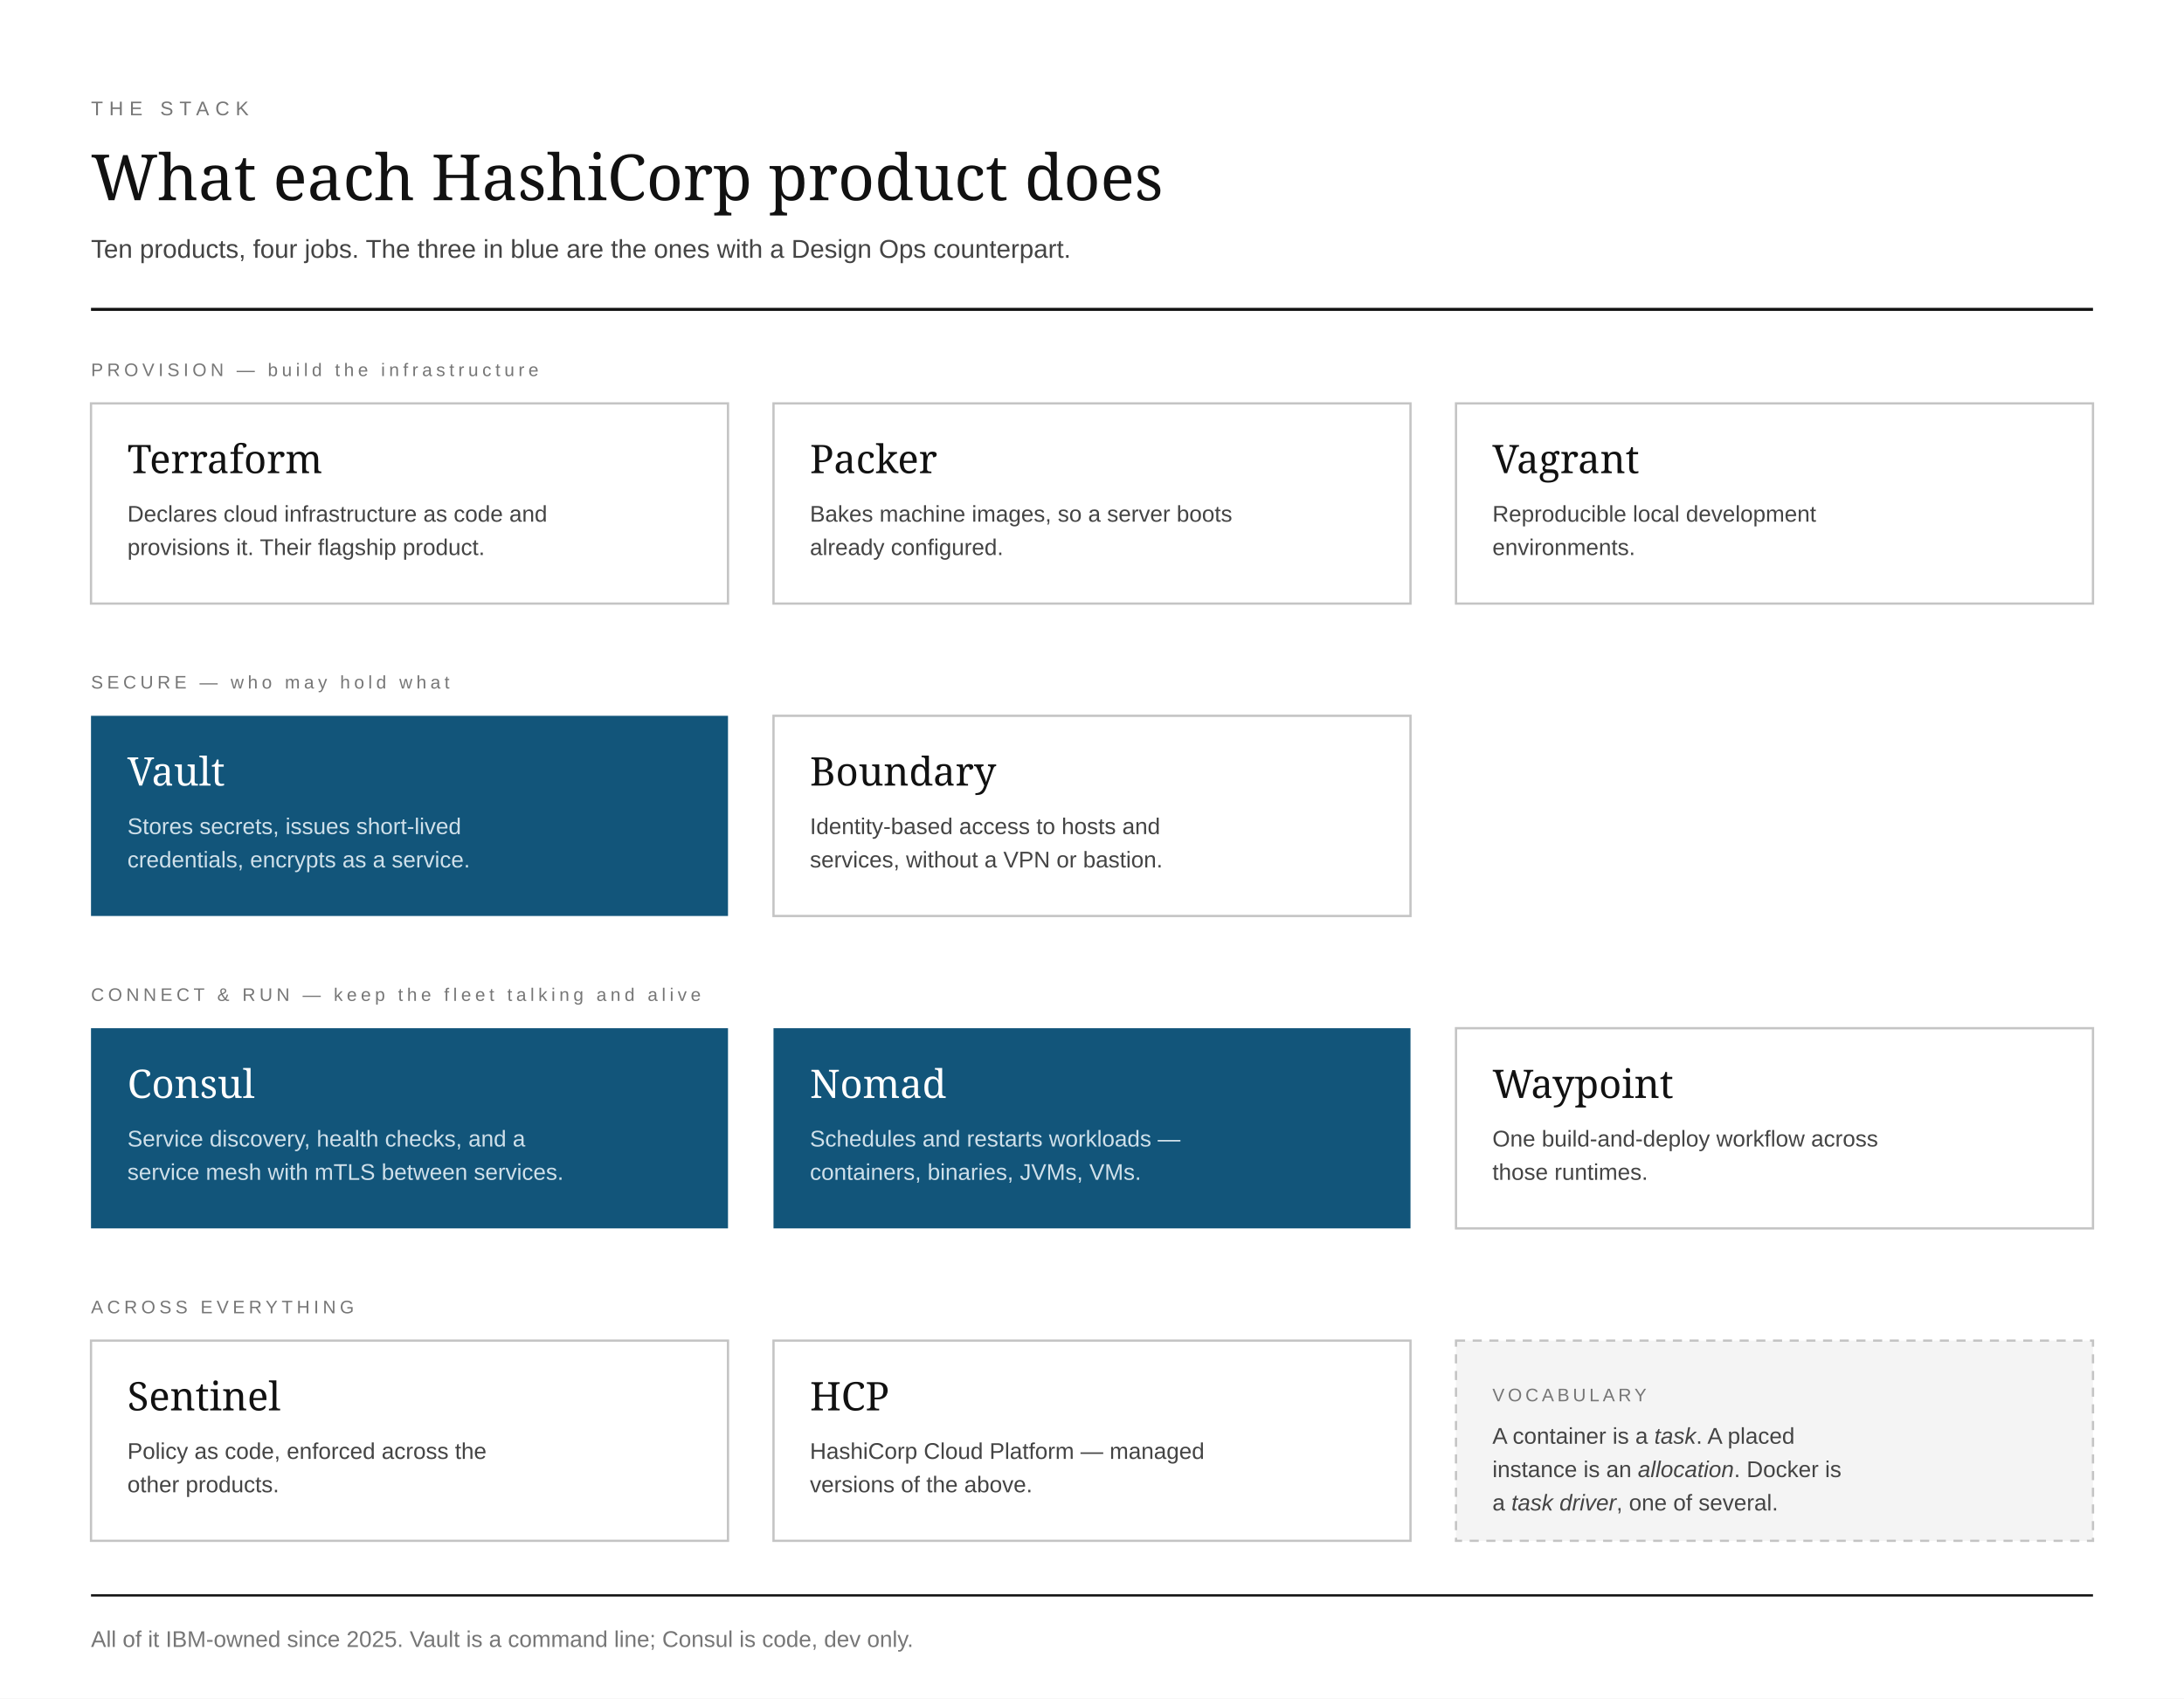
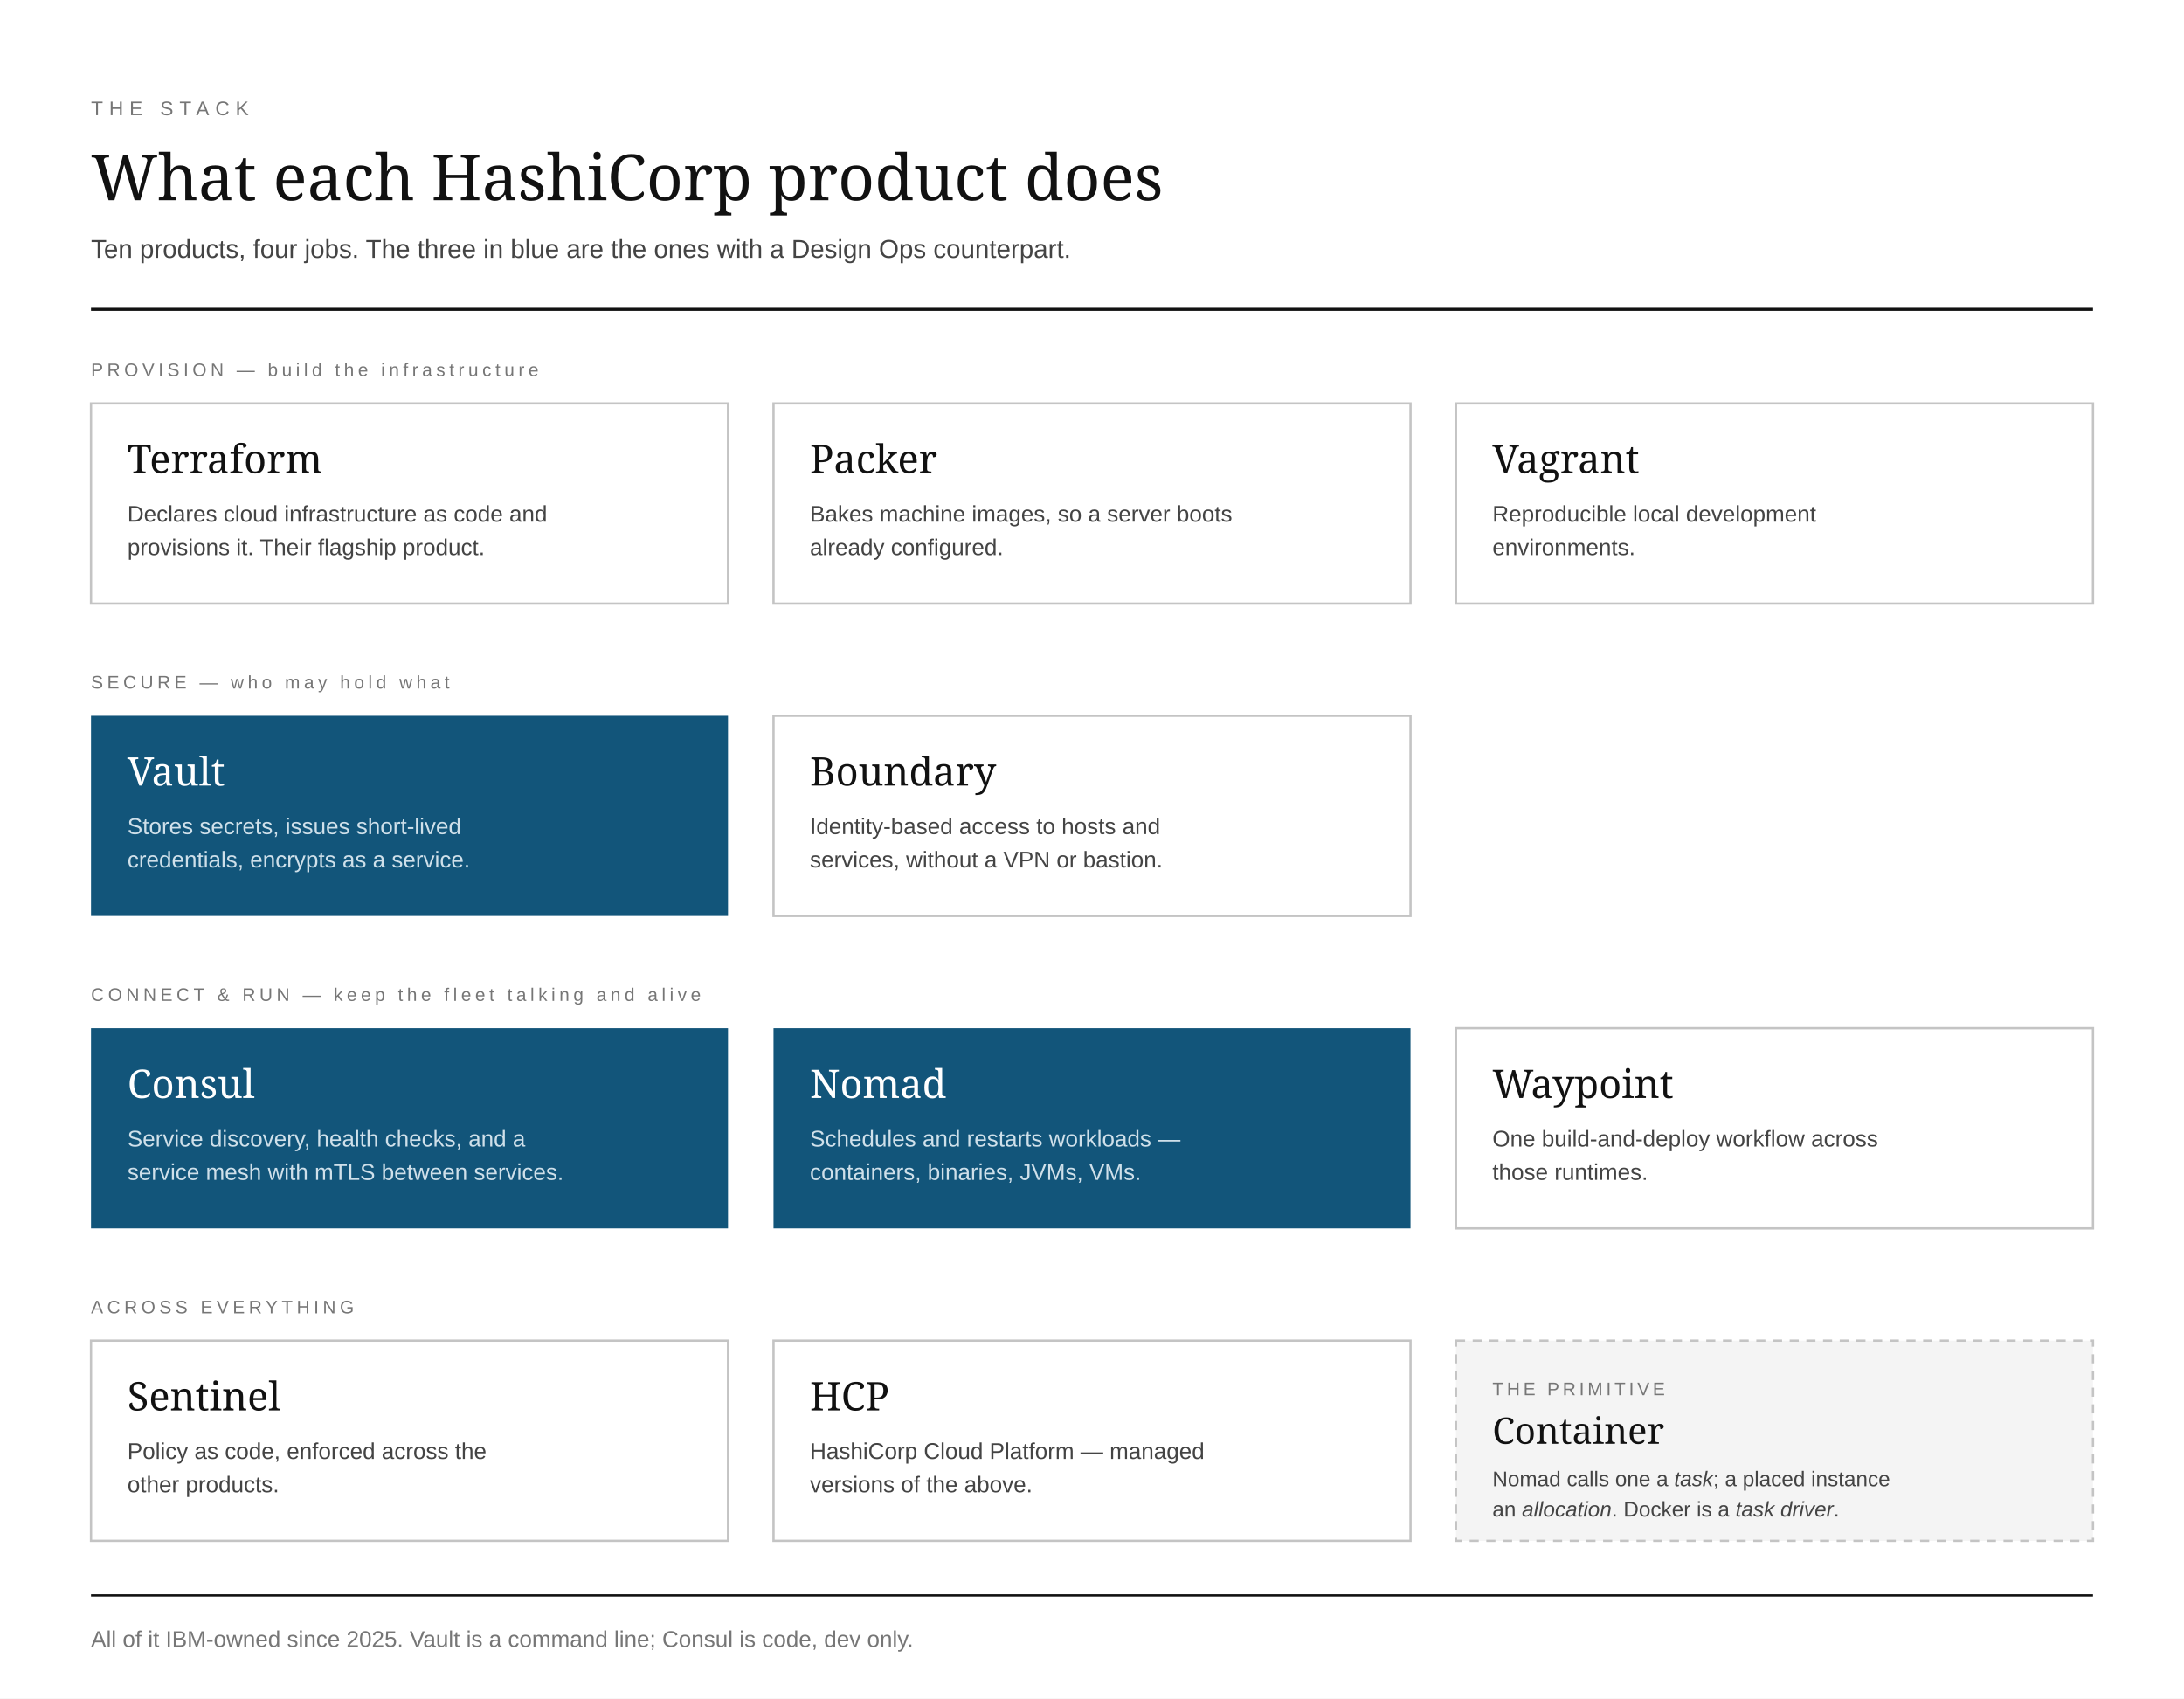
<svg xmlns="http://www.w3.org/2000/svg" width="1440" height="1120" viewBox="0 0 1440 1120" aria-label="The HashiCorp stack: each product in a box with what it does underneath, grouped by job">
  <rect id="canvas" width="1440" height="1120" fill="#ffffff" />
  <g id="header">
    <text x="60" y="76" font-family="Arial, sans-serif" font-size="13" fill="#767676" letter-spacing="4">THE STACK</text>
    <text x="60" y="132" font-family="Georgia, 'Iowan Old Style', serif" font-size="42" fill="#111">What each HashiCorp product does</text>
    <text x="60" y="170" font-family="Arial, sans-serif" font-size="17" fill="#444">Ten products, four jobs. The three in blue are the ones with a Design Ops counterpart.</text>
    <line x1="60" y1="204" x2="1380" y2="204" stroke="#111" stroke-width="2" />
  </g>
  <g id="band-provision">
    <text x="60" y="248" font-family="Arial, sans-serif" font-size="12" fill="#767676" letter-spacing="2.6">PROVISION — build the infrastructure</text>
    <g id="box-terraform">
      <rect x="60" y="266" width="420" height="132" fill="#ffffff" stroke="#c4c4c4" stroke-width="1.5" />
      <text x="84" y="312" font-family="Georgia, serif" font-size="26" fill="#111">Terraform</text>
      <text x="84" y="344" font-family="Arial, sans-serif" font-size="15" fill="#444">Declares cloud infrastructure as code and</text>
      <text x="84" y="366" font-family="Arial, sans-serif" font-size="15" fill="#444">provisions it. Their flagship product.</text>
    </g>
    <g id="box-packer">
      <rect x="510" y="266" width="420" height="132" fill="#ffffff" stroke="#c4c4c4" stroke-width="1.5" />
      <text x="534" y="312" font-family="Georgia, serif" font-size="26" fill="#111">Packer</text>
      <text x="534" y="344" font-family="Arial, sans-serif" font-size="15" fill="#444">Bakes machine images, so a server boots</text>
      <text x="534" y="366" font-family="Arial, sans-serif" font-size="15" fill="#444">already configured.</text>
    </g>
    <g id="box-vagrant">
      <rect x="960" y="266" width="420" height="132" fill="#ffffff" stroke="#c4c4c4" stroke-width="1.5" />
      <text x="984" y="312" font-family="Georgia, serif" font-size="26" fill="#111">Vagrant</text>
      <text x="984" y="344" font-family="Arial, sans-serif" font-size="15" fill="#444">Reproducible local development</text>
      <text x="984" y="366" font-family="Arial, sans-serif" font-size="15" fill="#444">environments.</text>
    </g>
  </g>
  <g id="band-secure">
    <text x="60" y="454" font-family="Arial, sans-serif" font-size="12" fill="#767676" letter-spacing="2.6">SECURE — who may hold what</text>
    <g id="box-vault">
      <rect x="60" y="472" width="420" height="132" fill="#12557a" />
      <text x="84" y="518" font-family="Georgia, serif" font-size="26" fill="#ffffff">Vault</text>
      <text x="84" y="550" font-family="Arial, sans-serif" font-size="15" fill="#cfe0ea">Stores secrets, issues short-lived</text>
      <text x="84" y="572" font-family="Arial, sans-serif" font-size="15" fill="#cfe0ea">credentials, encrypts as a service.</text>
    </g>
    <g id="box-boundary">
      <rect x="510" y="472" width="420" height="132" fill="#ffffff" stroke="#c4c4c4" stroke-width="1.5" />
      <text x="534" y="518" font-family="Georgia, serif" font-size="26" fill="#111">Boundary</text>
      <text x="534" y="550" font-family="Arial, sans-serif" font-size="15" fill="#444">Identity-based access to hosts and</text>
      <text x="534" y="572" font-family="Arial, sans-serif" font-size="15" fill="#444">services, without a VPN or bastion.</text>
    </g>
  </g>
  <g id="band-run">
    <text x="60" y="660" font-family="Arial, sans-serif" font-size="12" fill="#767676" letter-spacing="2.6">CONNECT &amp; RUN — keep the fleet talking and alive</text>
    <g id="box-consul">
      <rect x="60" y="678" width="420" height="132" fill="#12557a" />
      <text x="84" y="724" font-family="Georgia, serif" font-size="26" fill="#ffffff">Consul</text>
      <text x="84" y="756" font-family="Arial, sans-serif" font-size="15" fill="#cfe0ea">Service discovery, health checks, and a</text>
      <text x="84" y="778" font-family="Arial, sans-serif" font-size="15" fill="#cfe0ea">service mesh with mTLS between services.</text>
    </g>
    <g id="box-nomad">
      <rect x="510" y="678" width="420" height="132" fill="#12557a" />
      <text x="534" y="724" font-family="Georgia, serif" font-size="26" fill="#ffffff">Nomad</text>
      <text x="534" y="756" font-family="Arial, sans-serif" font-size="15" fill="#cfe0ea">Schedules and restarts workloads —</text>
      <text x="534" y="778" font-family="Arial, sans-serif" font-size="15" fill="#cfe0ea">containers, binaries, JVMs, VMs.</text>
    </g>
    <g id="box-waypoint">
      <rect x="960" y="678" width="420" height="132" fill="#ffffff" stroke="#c4c4c4" stroke-width="1.5" />
      <text x="984" y="724" font-family="Georgia, serif" font-size="26" fill="#111">Waypoint</text>
      <text x="984" y="756" font-family="Arial, sans-serif" font-size="15" fill="#444">One build-and-deploy workflow across</text>
      <text x="984" y="778" font-family="Arial, sans-serif" font-size="15" fill="#444">those runtimes.</text>
    </g>
  </g>
  <g id="band-across">
    <text x="60" y="866" font-family="Arial, sans-serif" font-size="12" fill="#767676" letter-spacing="2.6">ACROSS EVERYTHING</text>
    <g id="box-sentinel">
      <rect x="60" y="884" width="420" height="132" fill="#ffffff" stroke="#c4c4c4" stroke-width="1.5" />
      <text x="84" y="930" font-family="Georgia, serif" font-size="26" fill="#111">Sentinel</text>
      <text x="84" y="962" font-family="Arial, sans-serif" font-size="15" fill="#444">Policy as code, enforced across the</text>
      <text x="84" y="984" font-family="Arial, sans-serif" font-size="15" fill="#444">other products.</text>
    </g>
    <g id="box-hcp">
      <rect x="510" y="884" width="420" height="132" fill="#ffffff" stroke="#c4c4c4" stroke-width="1.5" />
      <text x="534" y="930" font-family="Georgia, serif" font-size="26" fill="#111">HCP</text>
      <text x="534" y="962" font-family="Arial, sans-serif" font-size="15" fill="#444">HashiCorp Cloud Platform — managed</text>
      <text x="534" y="984" font-family="Arial, sans-serif" font-size="15" fill="#444">versions of the above.</text>
    </g>
-     <g id="box-vocabulary">
+     <g id="box-primitive">
      <rect x="960" y="884" width="420" height="132" fill="#f4f4f4" stroke="#c4c4c4" stroke-width="1.5" stroke-dasharray="6 5" />
-       <text x="984" y="924" font-family="Arial, sans-serif" font-size="12" fill="#767676" letter-spacing="2.2">VOCABULARY</text>
-       <text x="984" y="952" font-family="Arial, sans-serif" font-size="15" fill="#444">A container is a <tspan font-style="italic">task</tspan>. A placed</text>
-       <text x="984" y="974" font-family="Arial, sans-serif" font-size="15" fill="#444">instance is an <tspan font-style="italic">allocation</tspan>. Docker is</text>
-       <text x="984" y="996" font-family="Arial, sans-serif" font-size="15" fill="#444">a <tspan font-style="italic">task driver</tspan>, one of several.</text>
+       <text x="984" y="920" font-family="Arial, sans-serif" font-size="12" fill="#767676" letter-spacing="2.2">THE PRIMITIVE</text>
+       <text x="984" y="952" font-family="Georgia, serif" font-size="24" fill="#111">Container</text>
+       <text x="984" y="980" font-family="Arial, sans-serif" font-size="14" fill="#444">Nomad calls one a <tspan font-style="italic">task</tspan>; a placed instance</text>
+       <text x="984" y="1000" font-family="Arial, sans-serif" font-size="14" fill="#444">an <tspan font-style="italic">allocation</tspan>. Docker is a <tspan font-style="italic">task driver</tspan>.</text>
    </g>
  </g>
  <g id="footer">
    <line x1="60" y1="1052" x2="1380" y2="1052" stroke="#111" stroke-width="1.5" />
    <text x="60" y="1086" font-family="Arial, sans-serif" font-size="15" fill="#767676">All of it IBM-owned since 2025. Vault is a command line; Consul is code, dev only.</text>
  </g>
</svg>
